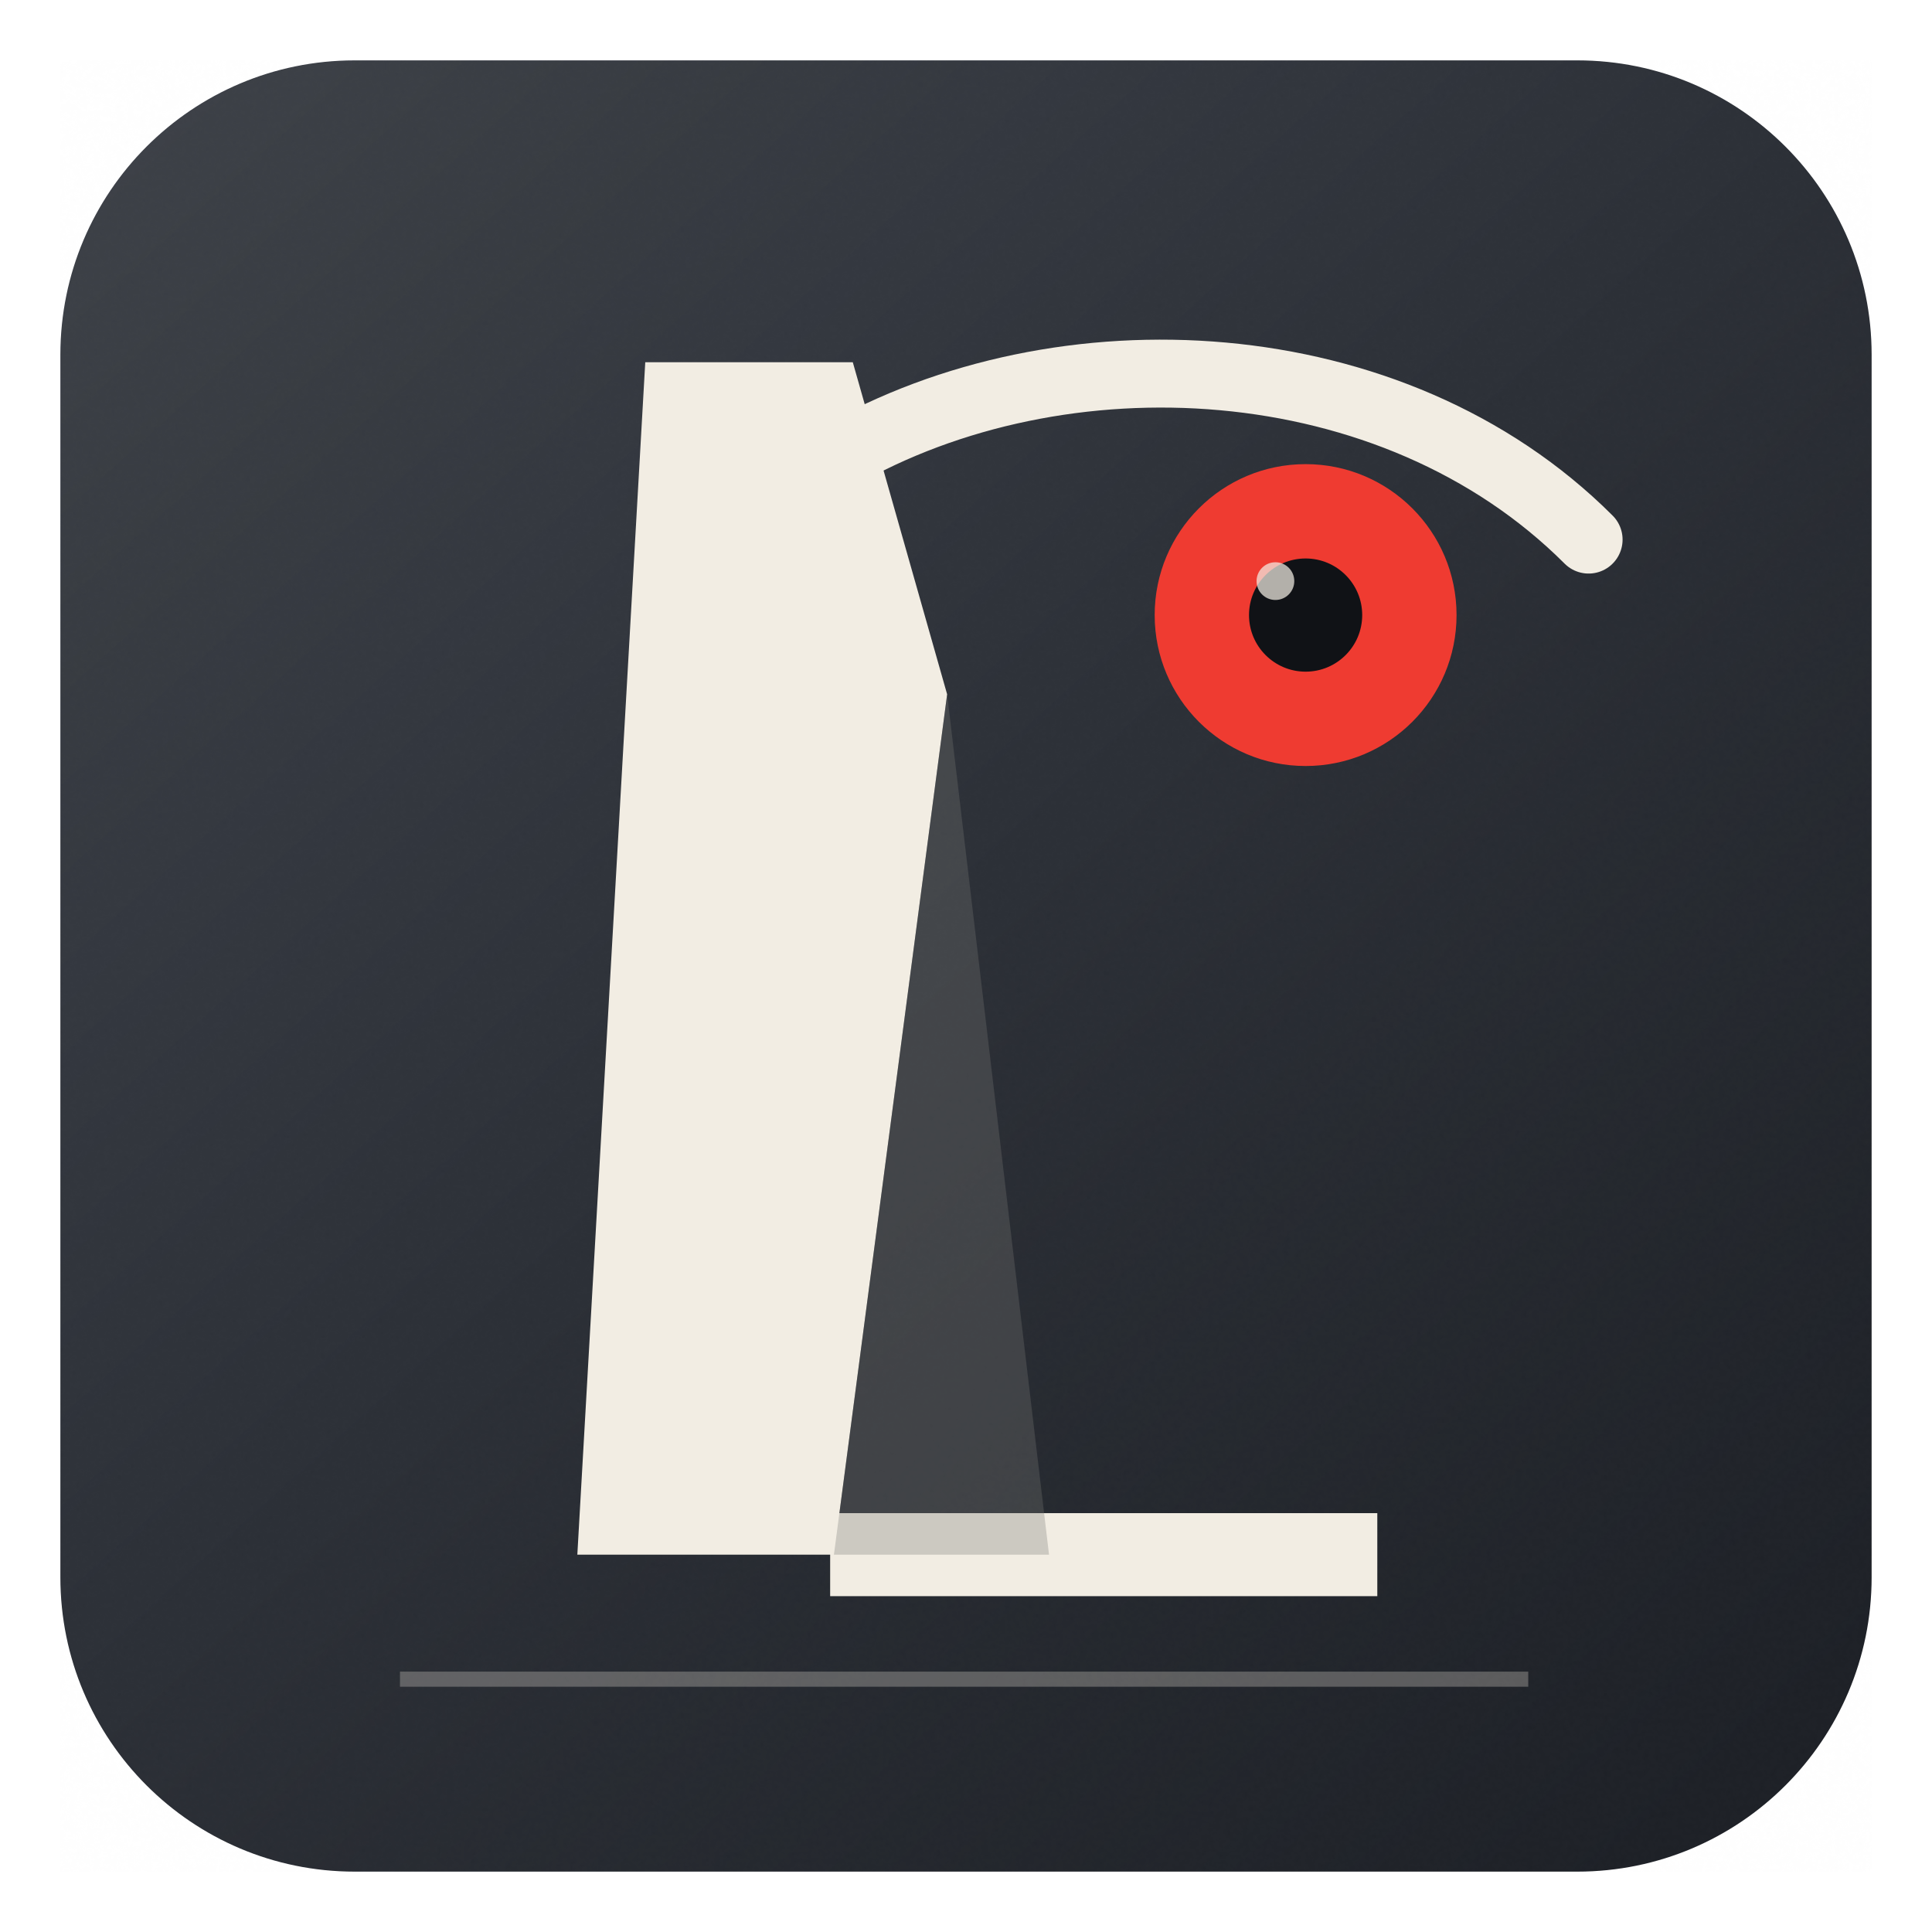
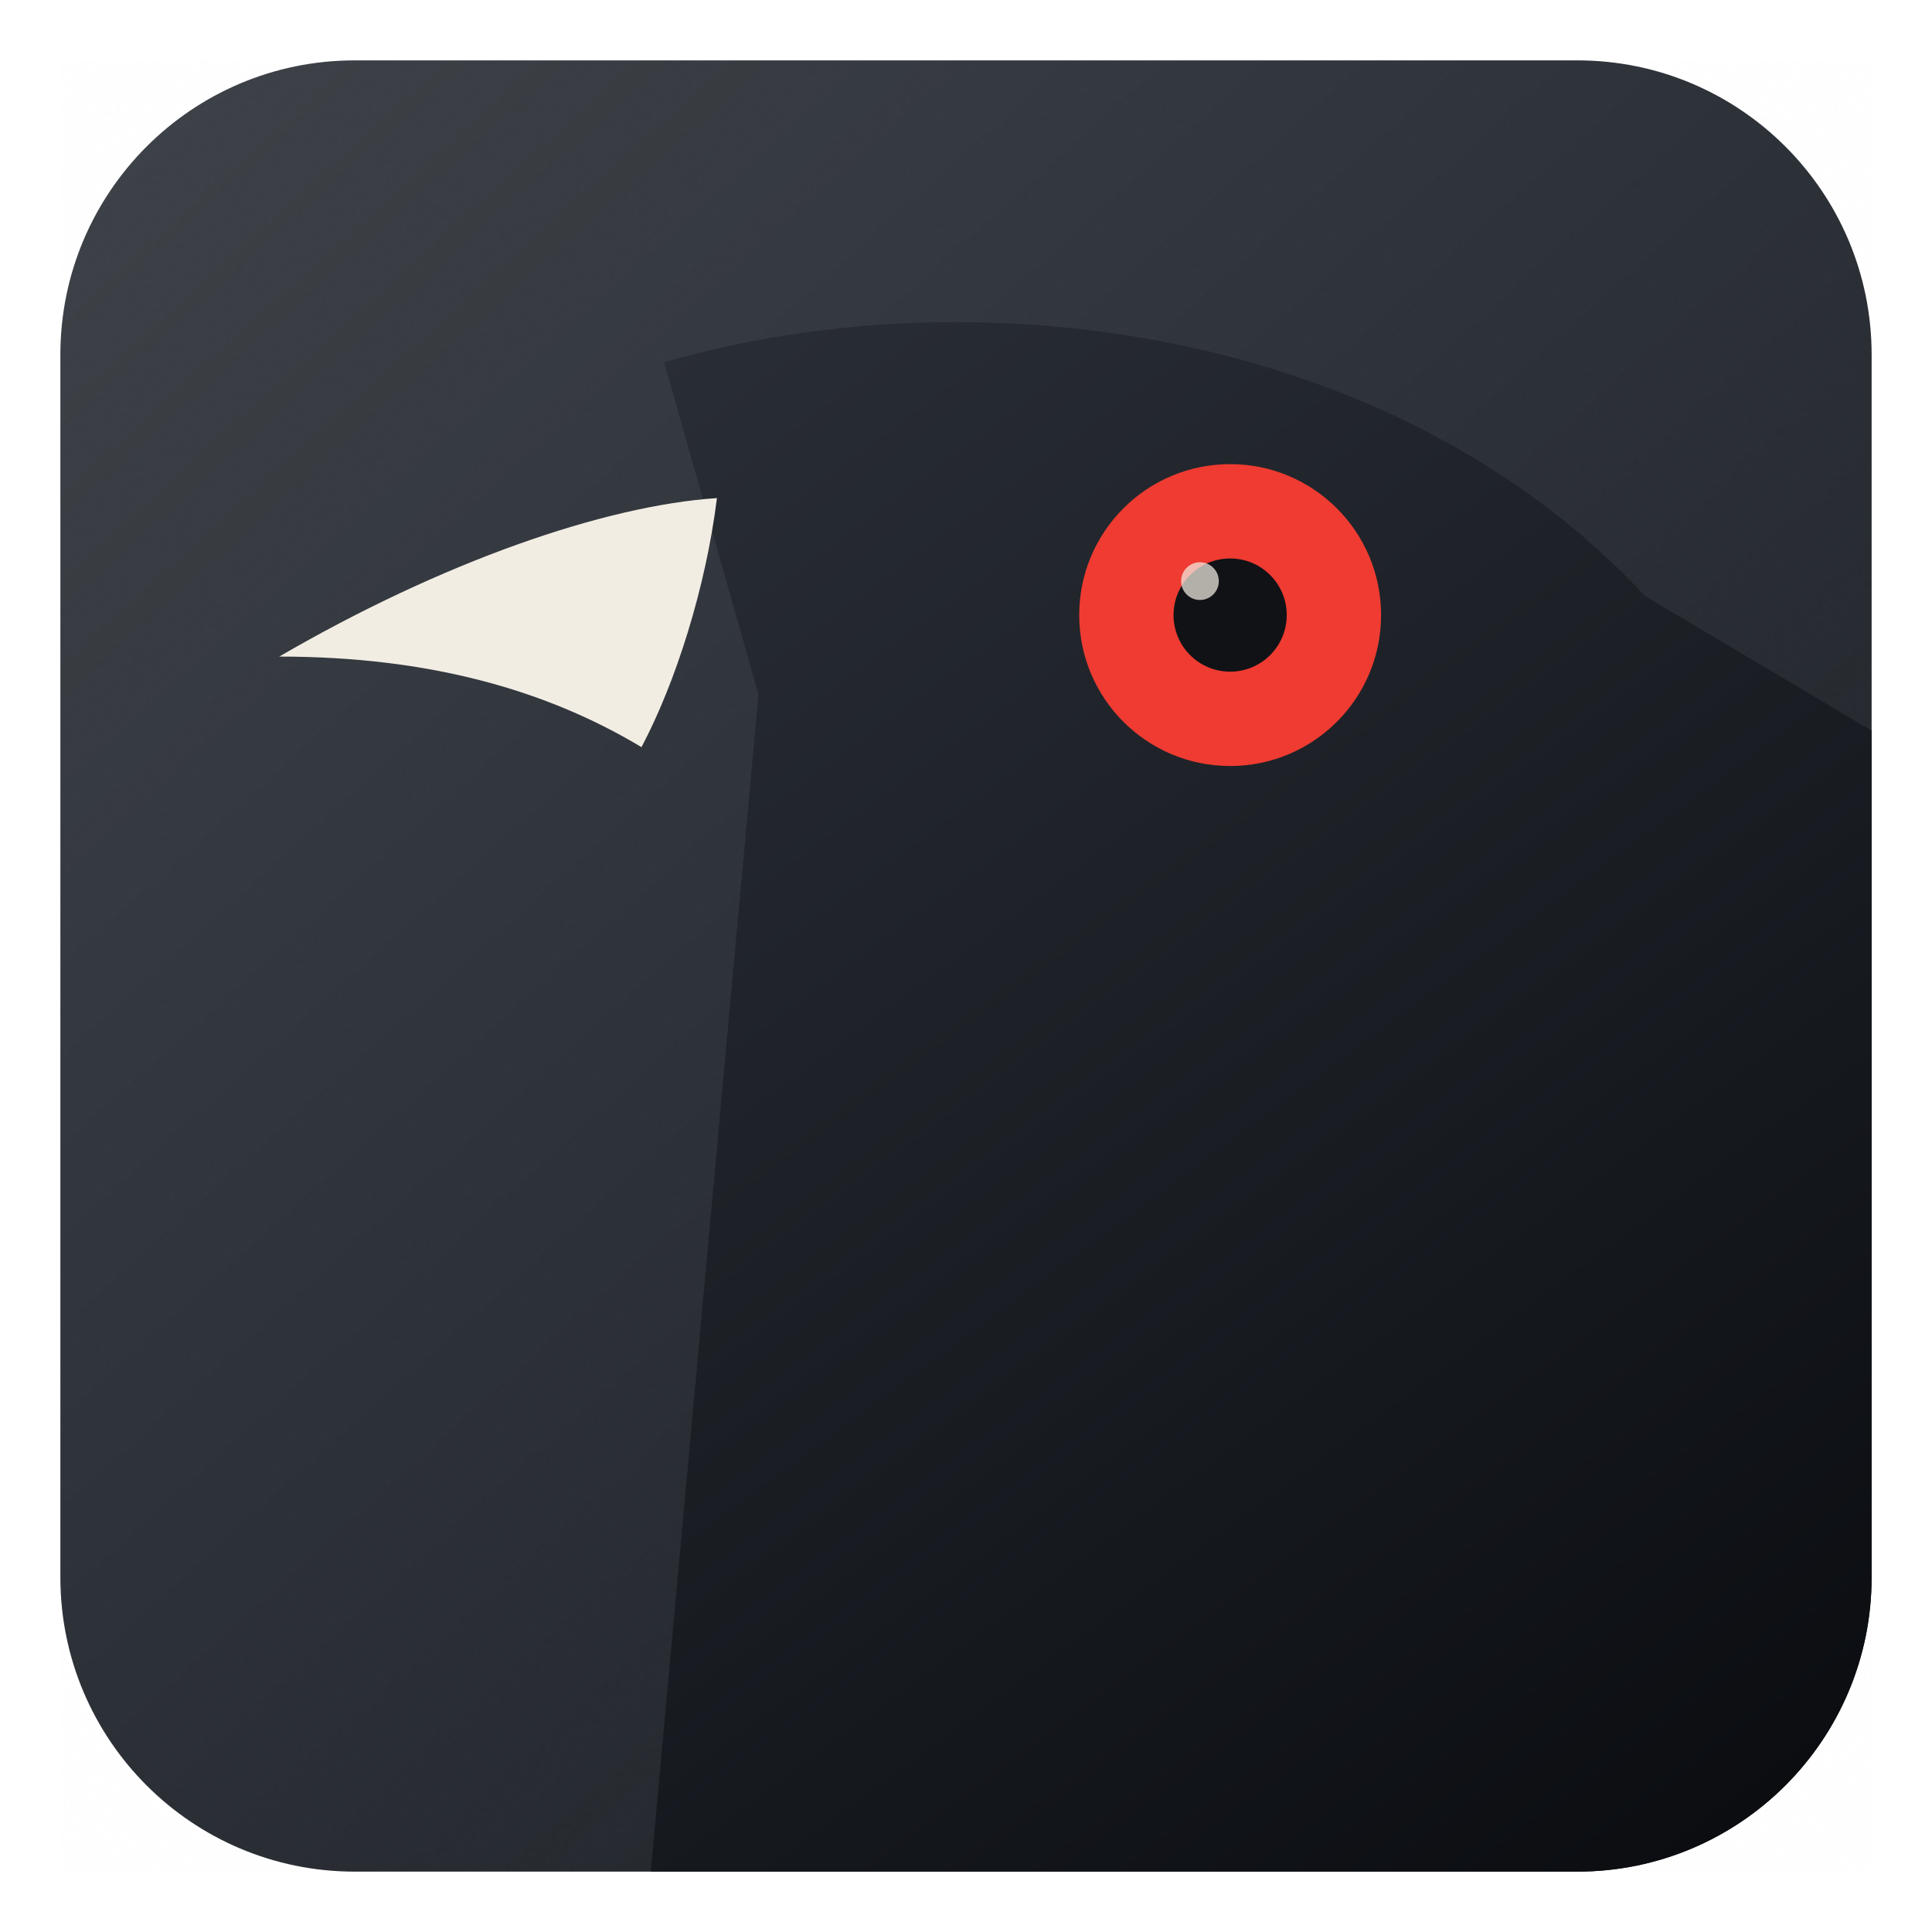
<svg xmlns="http://www.w3.org/2000/svg" width="512" height="512" viewBox="0 0 512 512">
  <defs>
    <clipPath id="iconClip" clipPathUnits="userSpaceOnUse">
      <rect x="16" y="16" width="480" height="480" rx="78" />
    </clipPath>
    <linearGradient id="night" x1="48" y1="24" x2="469" y2="491" gradientUnits="userSpaceOnUse">
      <stop stop-color="#3a3e46" />
      <stop offset="0.48" stop-color="#292d34" />
      <stop offset="1" stop-color="#1a1d23" />
    </linearGradient>
    <linearGradient id="bodyShade" x1="190" y1="96" x2="478" y2="486" gradientUnits="userSpaceOnUse">
      <stop stop-color="#292d34" />
      <stop offset="0.38" stop-color="#1e2228" />
      <stop offset="0.72" stop-color="#14171c" />
      <stop offset="1" stop-color="#0b0d11" />
    </linearGradient>
    <radialGradient id="sheen" cx="0" cy="0" r="1" gradientTransform="translate(194 101) rotate(51) scale(390)">
      <stop stop-color="#ffffff" stop-opacity="0.07" />
      <stop offset="0.62" stop-color="#ffffff" stop-opacity="0" />
    </radialGradient>
    <filter id="grain" x="0" y="0" width="100%" height="100%">
      <feTurbulence type="fractalNoise" baseFrequency="0.65" numOctaves="2" seed="29" result="n" />
      <feColorMatrix in="n" type="saturate" values="0" result="m" />
      <feComponentTransfer in="m">
        <feFuncA type="table" tableValues="0 0.038" />
      </feComponentTransfer>
    </filter>
  </defs>
  <rect x="16" y="16" width="480" height="480" rx="78" fill="url(#night)" />
  <rect x="16" y="16" width="480" height="480" rx="78" fill="url(#sheen)" />
  <rect x="16" y="16" width="480" height="480" rx="78" filter="url(#grain)" opacity="0.48" />
-   <path d="M171 96H226L251 184L221 412H153L171 96Z" fill="#f2ede3" />
-   <path d="M222 121C281 87 369 91 421 143" fill="none" stroke="#f2ede3" stroke-width="18" stroke-linecap="round" />
-   <path d="M220 412H365" stroke="#f2ede3" stroke-width="22" />
-   <path d="M251 184L221 412H278" fill="#777773" opacity="0.31" />
-   <circle cx="346" cy="163" r="40" fill="#ef3b31" />
-   <circle cx="346" cy="163" r="15" fill="#101216" />
-   <circle cx="338" cy="154" r="5" fill="#f2ede3" opacity="0.72" />
-   <path d="M106 445H405" stroke="#f2ede3" stroke-opacity="0.28" stroke-width="4" />
+   <g clip-path="url(#iconClip)">
+     <g transform="translate(-20 0)">
+       <path d="M196 96C279 72 390 87 456 158L520 196V512H191L221 184L196 96Z" fill="url(#bodyShade)" />
+       <path d="M210 132C180 134 137 149 94 174C134 174 165 183 190 198C199 181 207 156 210 132Z" fill="#f2ede3" />
+       <circle cx="346" cy="163" r="40" fill="#ef3b31" />
+       <circle cx="346" cy="163" r="15" fill="#101216" />
+       <circle cx="338" cy="154" r="5" fill="#f2ede3" opacity="0.72" />
+     </g>
+   </g>
</svg>
